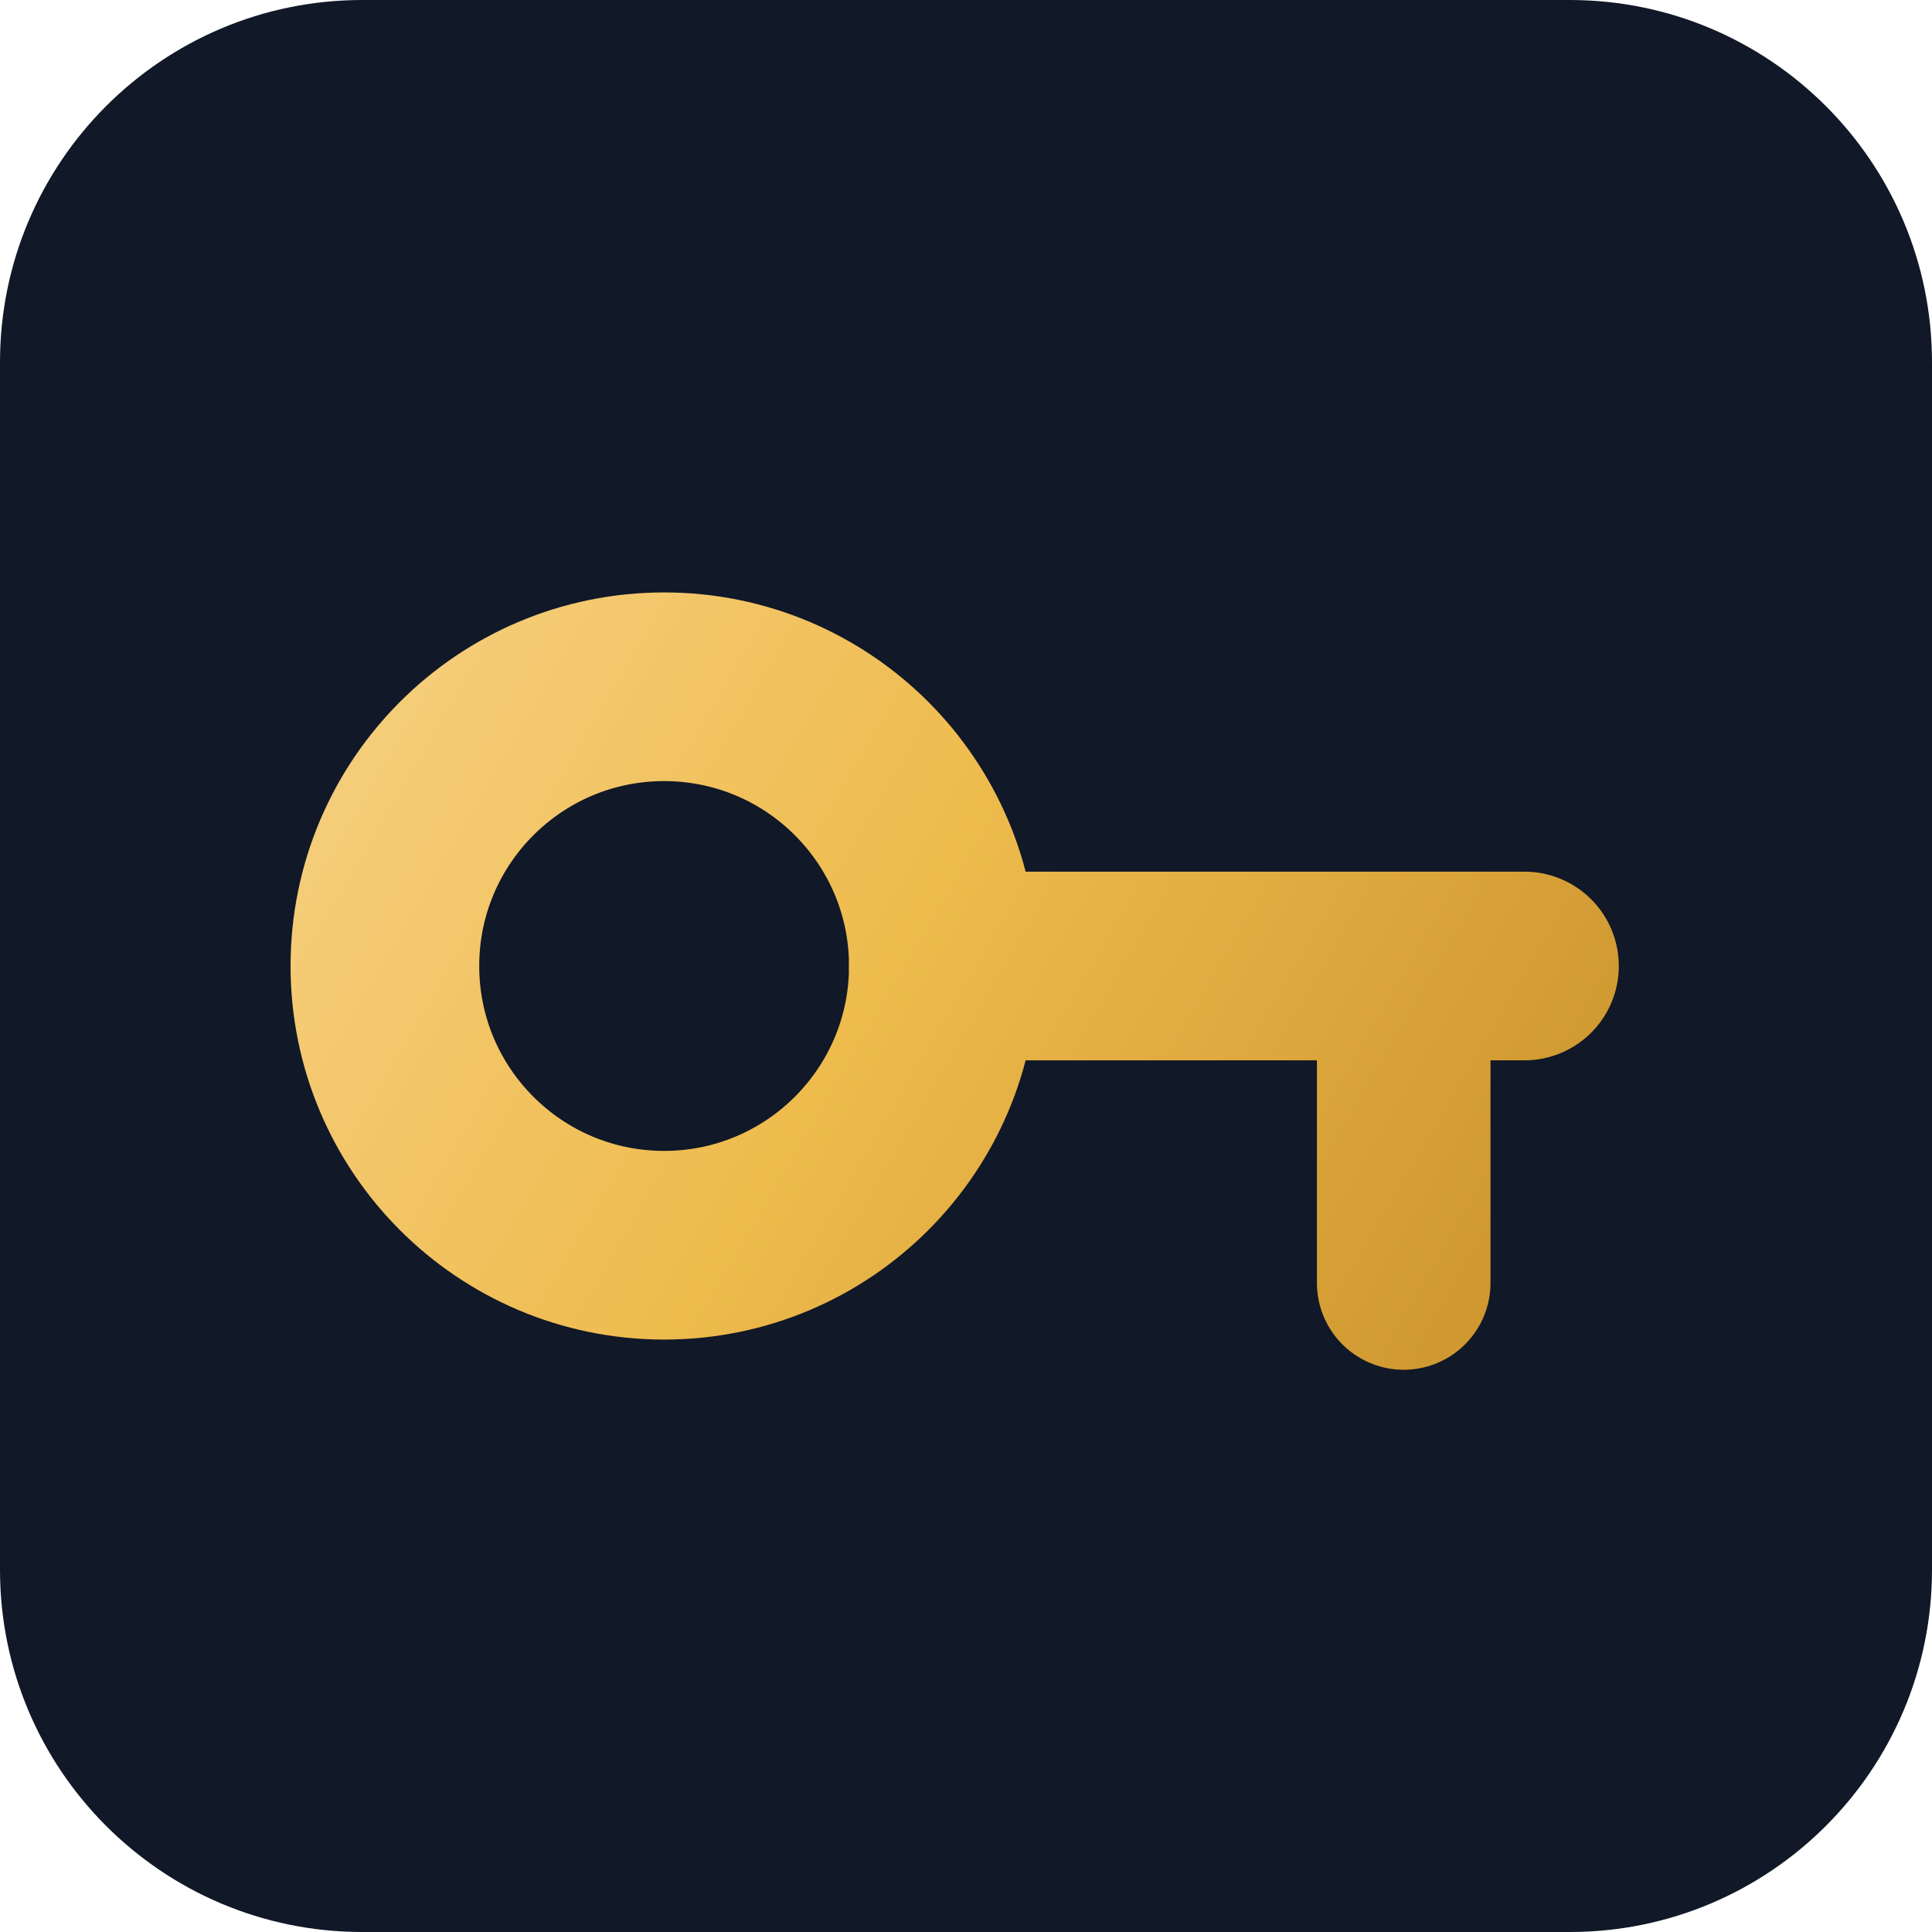
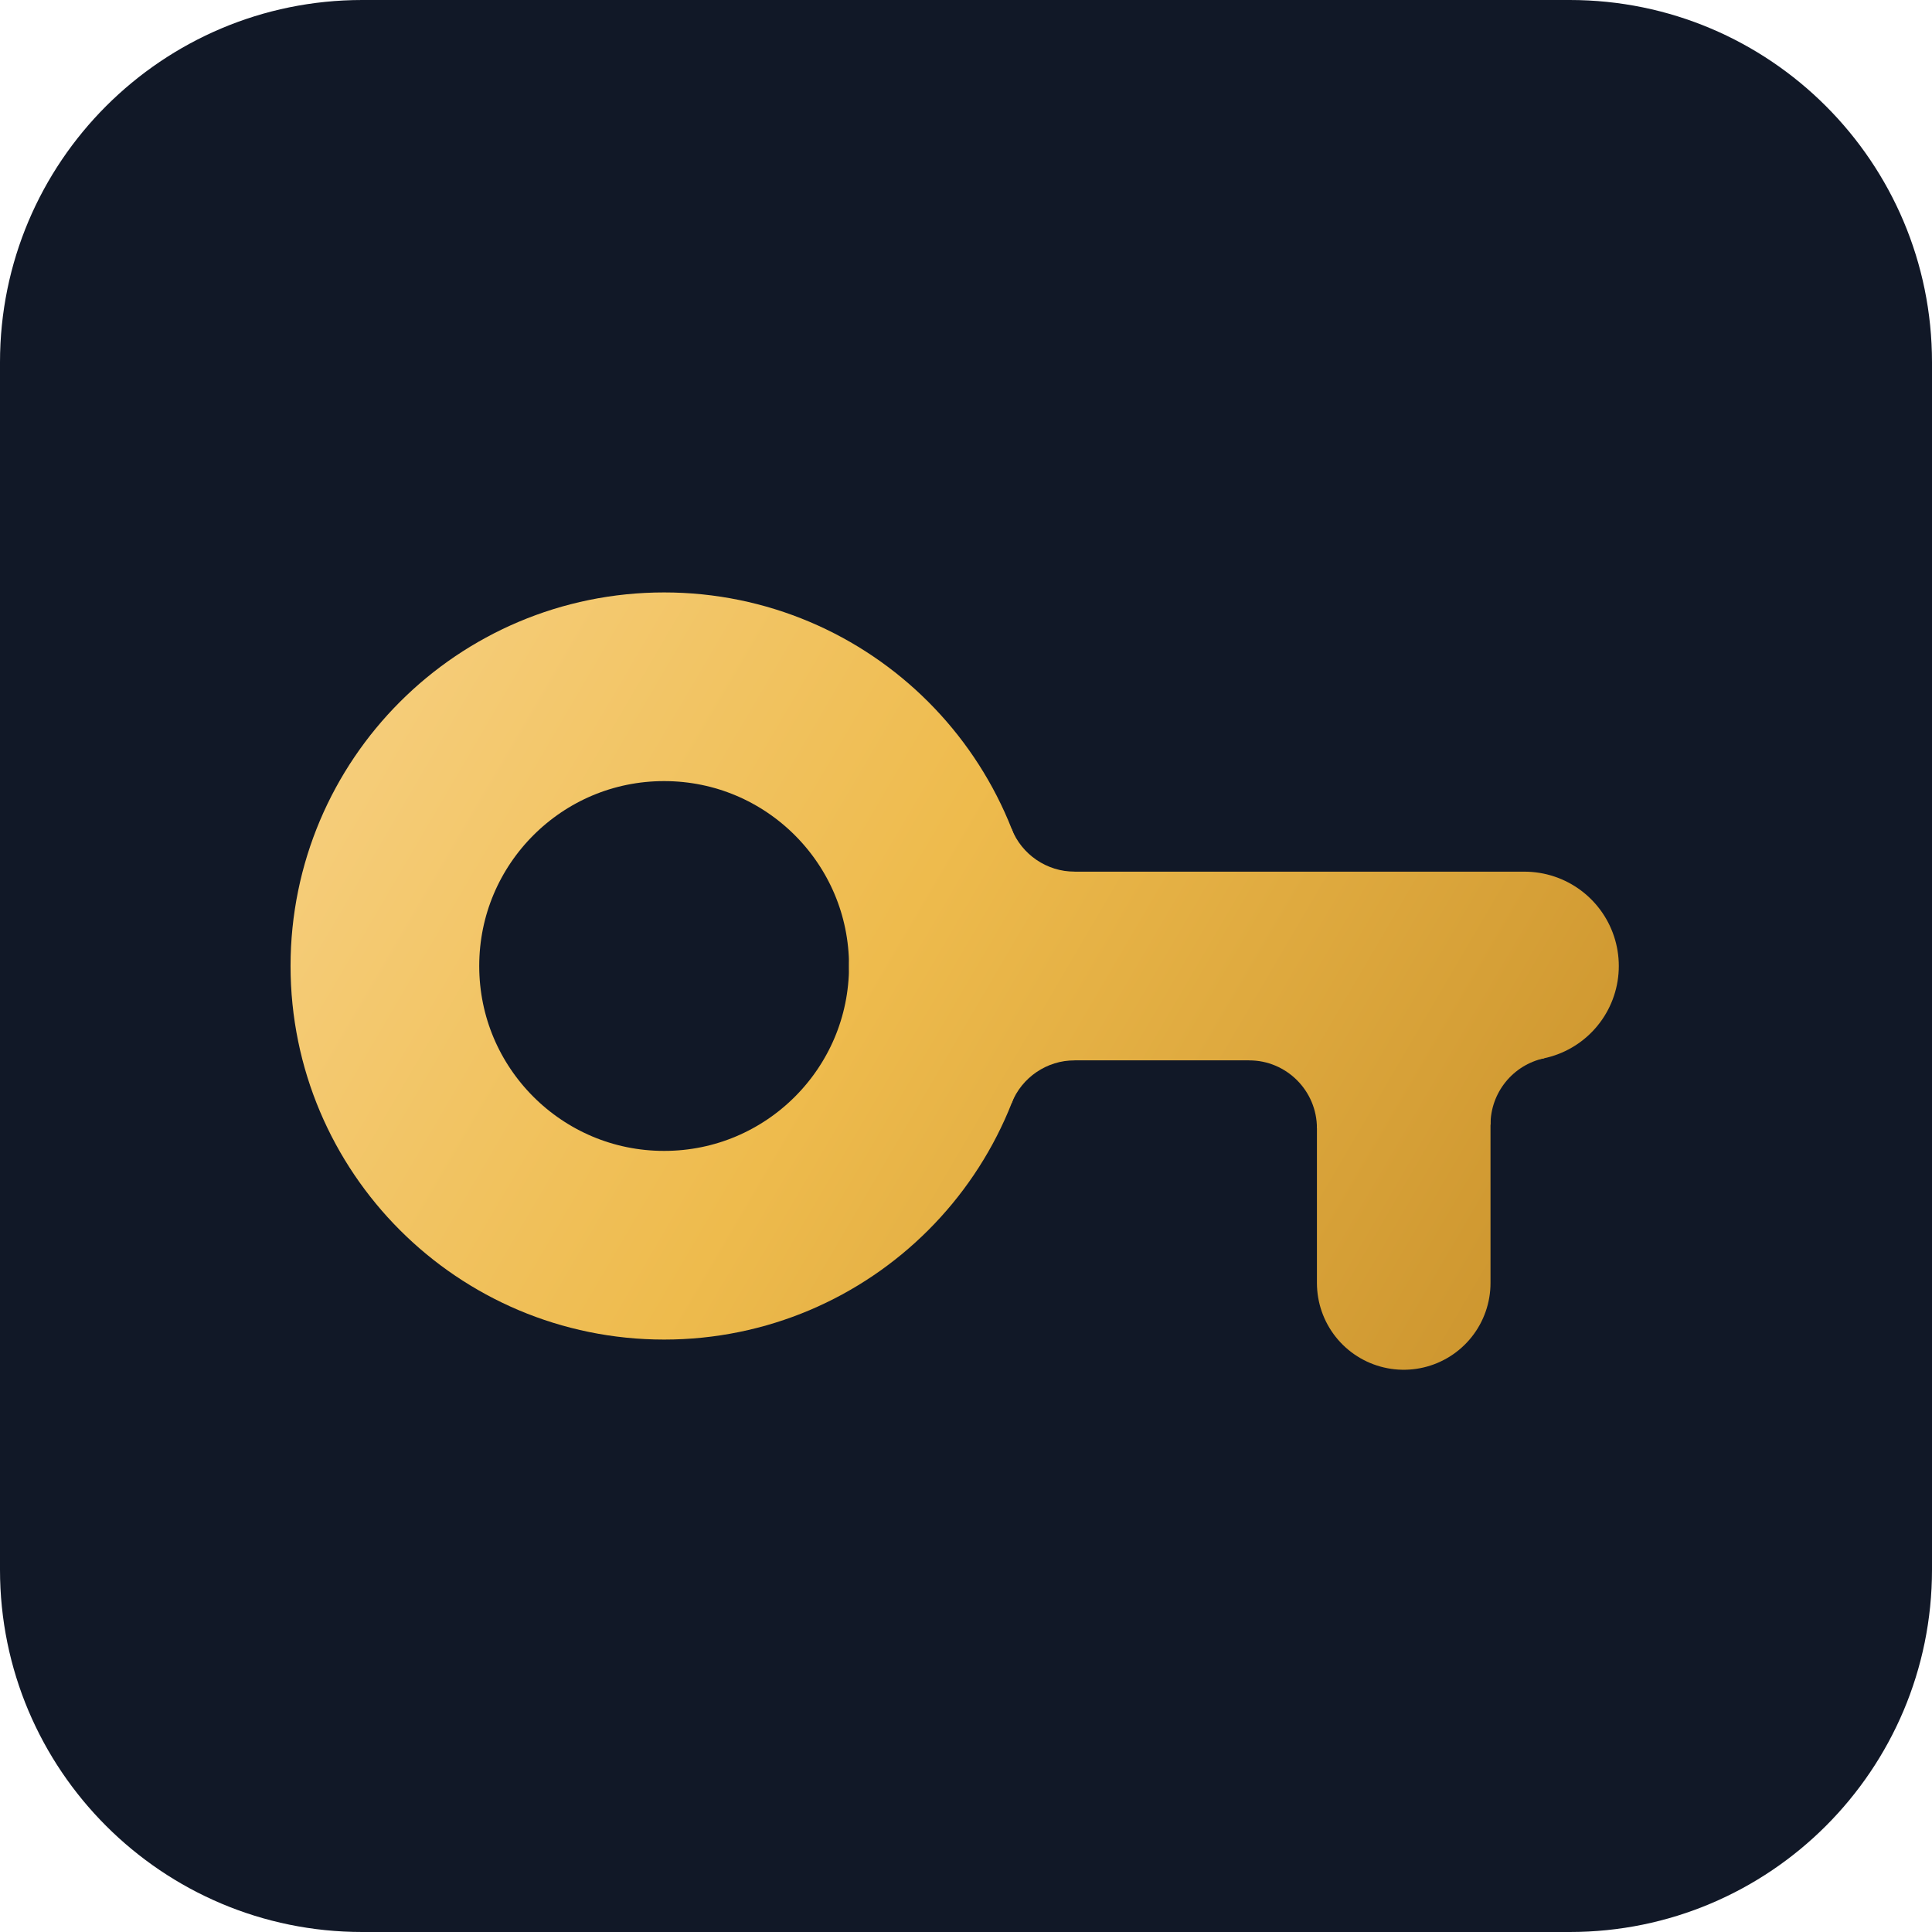
<svg xmlns="http://www.w3.org/2000/svg" role="img" aria-label="Key Budget" viewBox="0 0 512 512">
  <defs>
    <linearGradient id="keyGold" gradientUnits="userSpaceOnUse" x1="77" y1="157" x2="429" y2="363">
      <stop offset="0" stop-color="#f7d184" />
      <stop offset="0.45" stop-color="#eebb4d" />
      <stop offset="1" stop-color="#c8902a" />
    </linearGradient>
  </defs>
  <rect width="512" height="512" rx="96" fill="#111827" />
  <g id="mark">
    <circle cx="176" cy="256" r="74" fill="none" stroke="url(#keyGold)" stroke-width="50" />
    <path d="M250 256 H 404" fill="none" stroke="url(#keyGold)" stroke-width="50" stroke-linecap="round" />
    <path d="M372 256 V 340" fill="none" stroke="url(#keyGold)" stroke-width="46" stroke-linecap="round" />
+     <path fill="url(#keyGold)" d="M 268.07 219.62 A 18 18 0 0 0 284.81 231 L 284.81 238 L 266 238 Z" />
+     <path fill="url(#keyGold)" d="M 268.07 292.38 A 18 18 0 0 1 284.81 281 L 284.81 274 L 266 274 Z" />
+     <path fill="url(#keyGold)" d="M 331 281 A 18 18 0 0 1 349 299 L 356 299 L 356 274 L 331 274 Z" />
+     <path fill="url(#keyGold)" d="M 409.23 280.45 A 18 18 0 0 0 395 298.05 L 388 298.05 L 388 274 L 409.23 274 Z" />
  </g>
</svg>
